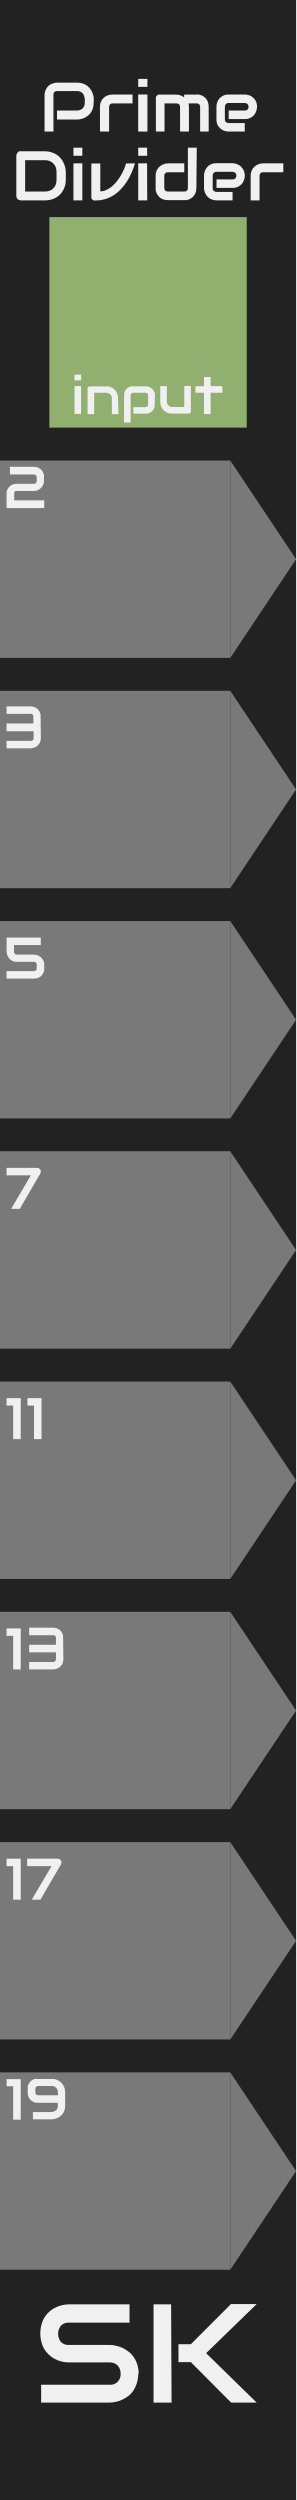
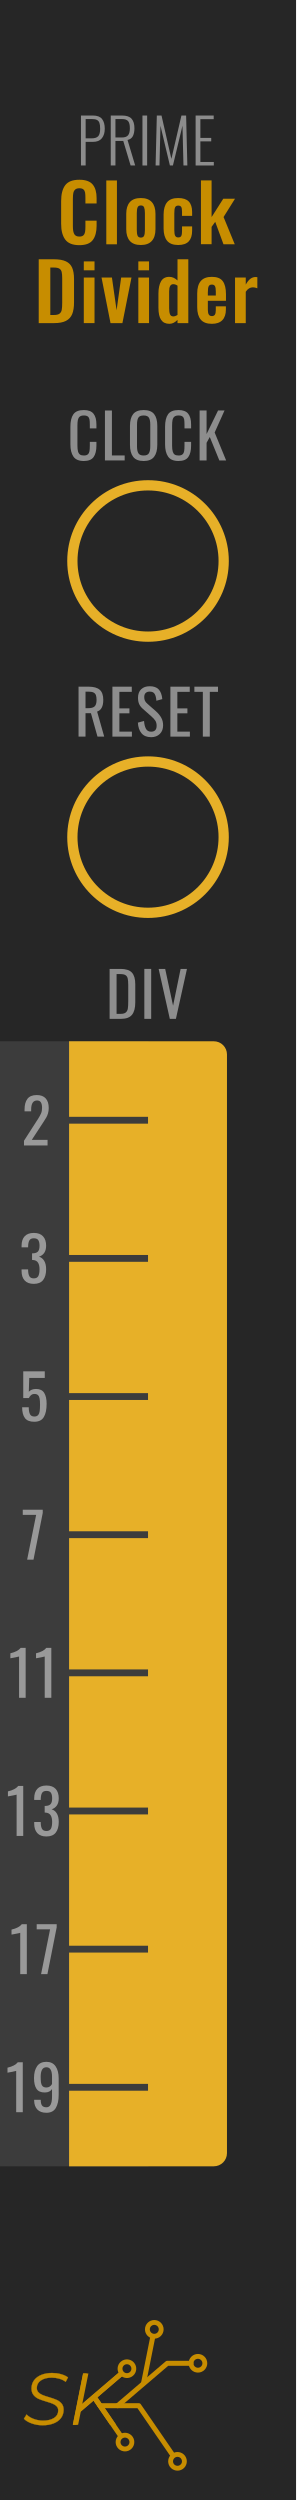
- <svg xmlns="http://www.w3.org/2000/svg" id="SvgjsSvg1006" width="44.99" height="379.88" viewBox="0 0 44.99 379.88">
-   <path id="SvgjsRect1008" d="M0,.07H45V380H0Z" transform="translate(0 -0.07)" style="fill: #222" />
-   <rect id="SvgjsRect1009" x="7.5" y="32.99" width="29.99" height="31.99" style="fill: #91b06f" />
-   <rect id="SvgjsRect1010" y="69.98" width="34.99" height="29.99" style="fill: #797979" />
-   <polygon id="SvgjsPolygon1011" points="34.99 69.98 44.99 84.97 34.99 99.97 34.99 69.98" style="fill: #797979" />
-   <rect id="SvgjsRect1012" y="104.97" width="34.99" height="29.99" style="fill: #797979" />
-   <polygon id="SvgjsPolygon1013" points="34.99 104.97 44.99 119.96 34.99 134.96 34.99 104.97" style="fill: #797979" />
-   <rect id="SvgjsRect1014" y="139.96" width="34.99" height="29.99" style="fill: #797979" />
-   <polygon id="SvgjsPolygon1015" points="34.99 139.96 44.99 154.95 34.99 169.95 34.99 139.96" style="fill: #797979" />
-   <path id="SvgjsRect1016" d="M0,175H35v30H0Z" transform="translate(0 -0.07)" style="fill: #797979" />
-   <polygon id="SvgjsPolygon1017" points="34.99 174.94 44.99 189.94 34.99 204.94 34.99 174.94" style="fill: #797979" />
-   <rect id="SvgjsRect1018" y="209.93" width="34.99" height="29.99" style="fill: #797979" />
-   <polygon id="SvgjsPolygon1019" points="34.99 209.93 44.99 224.93 34.99 239.92 34.99 209.93" style="fill: #797979" />
-   <rect id="SvgjsRect1020" y="244.92" width="34.99" height="29.99" style="fill: #797979" />
-   <polygon id="SvgjsPolygon1021" points="34.99 244.92 44.99 259.92 34.99 274.91 34.99 244.92" style="fill: #797979" />
-   <rect id="SvgjsRect1022" y="279.91" width="34.99" height="29.99" style="fill: #797979" />
-   <polygon id="SvgjsPolygon1023" points="34.99 279.91 44.99 294.91 34.99 309.9 34.99 279.91" style="fill: #797979" />
-   <rect id="SvgjsRect1024" y="314.9" width="34.99" height="29.99" style="fill: #797979" />
-   <polygon id="SvgjsPolygon1025" points="34.99 314.9 44.99 329.9 34.99 344.89 34.99 314.9" style="fill: #797979" />
-   <g id="text4650">
-     <path id="path5271" d="M21,360.75a4.47,4.47,0,0,1-.21,1.45,4.32,4.32,0,0,1-.53,1.13,3.24,3.24,0,0,1-.78.83,4.6,4.6,0,0,1-.93.56,3.77,3.77,0,0,1-1,.32,4.06,4.06,0,0,1-.92.11H6.25v-2.71H16.69a1.53,1.53,0,0,0,1.2-.46,1.63,1.63,0,0,0,.44-1.23,2,2,0,0,0-.11-.68,1.58,1.58,0,0,0-.34-.55,1.17,1.17,0,0,0-.52-.35,1.7,1.7,0,0,0-.67-.13H10.47a4.58,4.58,0,0,1-1.42-.22,4.26,4.26,0,0,1-1.42-.77,4.1,4.1,0,0,1-1.08-1.36,5.13,5.13,0,0,1,0-4.1,4.07,4.07,0,0,1,2.5-2.13,4.86,4.86,0,0,1,1.42-.24h9.21V353H10.47a1.54,1.54,0,0,0-1.21.46,2,2,0,0,0,0,2.48,1.56,1.56,0,0,0,1.21.45h6.24a3.52,3.52,0,0,1,.92.12,4.19,4.19,0,0,1,1,.33,5.23,5.23,0,0,1,.93.59,3.19,3.19,0,0,1,.77.83,4.05,4.05,0,0,1,.54,1.13,4.66,4.66,0,0,1,.2,1.43Z" transform="translate(0 -0.07)" style="fill: #f0f0f0" />
-     <path id="path5273" d="M39,365.15H35.12L29,359H27.12v-2.72H29l6.09-6.1H39l-7.68,7.46Zm-12.93,0H23.33V350.22H26Z" transform="translate(0 -0.07)" style="fill: #f0f0f0" />
+ <svg xmlns="http://www.w3.org/2000/svg" width="45" height="380" viewBox="0 0 45 380" version="1.1" xml:space="preserve" style="fill-rule:evenodd;clip-rule:evenodd;stroke-miterlimit:1.5;">
+   <rect x="0" y="0" width="45" height="380" style="fill:#262626;" />
+   <rect x="0" y="158.274" width="22.572" height="171.004" style="fill:#3c3c3c;" />
+   <path d="M34.5,160.274c0,-0.531 -0.211,-1.039 -0.586,-1.415c-0.375,-0.375 -0.884,-0.585 -1.414,-0.585c-5.764,0 -22,0 -22,0l0,171.004c0,0 16.236,0 22,0c0.53,0 1.039,-0.211 1.414,-0.586c0.375,-0.375 0.586,-0.883 0.586,-1.414c0,-17.823 0,-149.181 0,-167.004Z" style="fill:#e7b028;" />
+   <path d="M22.5,170.276l-22.5,0" style="fill:none;stroke:#3c3c3c;stroke-width:1.04px;" />
+   <path d="M22.5,191.276l-22.5,0" style="fill:none;stroke:#3c3c3c;stroke-width:1.04px;" />
+   <path d="M22.5,212.275l-22.5,0" style="fill:none;stroke:#3c3c3c;stroke-width:1.04px;" />
+   <path d="M22.5,233.274l-22.5,0" style="fill:none;stroke:#3c3c3c;stroke-width:1.04px;" />
+   <path d="M22.5,254.273l-22.5,0" style="fill:none;stroke:#3c3c3c;stroke-width:1.04px;" />
+   <path d="M22.5,275.272l-22.5,0" style="fill:none;stroke:#3c3c3c;stroke-width:1.04px;" />
+   <path d="M22.5,296.271l-22.5,0" style="fill:none;stroke:#3c3c3c;stroke-width:1.04px;" />
+   <path d="M22.5,317.27l-22.5,0" style="fill:none;stroke:#3c3c3c;stroke-width:1.04px;" />
+   <path d="M16.661,147.273l1.65,0c0.819,0 1.398,0.187 1.739,0.562c0.341,0.375 0.511,0.959 0.511,1.753l0,2.794c0,0.837 -0.167,1.461 -0.502,1.87c-0.334,0.41 -0.889,0.614 -1.664,0.614l-1.734,0l0,-7.594Zm1.659,6.835c0.369,0 0.636,-0.072 0.802,-0.216c0.166,-0.144 0.269,-0.339 0.309,-0.586c0.041,-0.247 0.061,-0.62 0.061,-1.12l0,-2.466c0,-0.431 -0.026,-0.761 -0.08,-0.989c-0.053,-0.228 -0.164,-0.397 -0.332,-0.506c-0.169,-0.109 -0.432,-0.164 -0.788,-0.164l-0.572,0l0,6.047l0.6,0Z" style="fill:#8d8d8d;fill-rule:nonzero;" />
+   <rect x="21.939" y="147.273" width="1.041" height="7.594" style="fill:#8d8d8d;fill-rule:nonzero;" />
+   <path d="M24.114,147.273l0.994,0l1.2,5.596l1.144,-5.596l0.965,0l-1.678,7.593l-0.928,0l-1.697,-7.593Z" style="fill:#8d8d8d;fill-rule:nonzero;" />
+   <path d="M3.647,173.394l1.932,-3.01c0.093,-0.15 0.156,-0.244 0.187,-0.281c0.219,-0.35 0.378,-0.641 0.478,-0.872c0.1,-0.231 0.15,-0.509 0.15,-0.834c0,-0.363 -0.059,-0.641 -0.178,-0.835c-0.118,-0.193 -0.312,-0.29 -0.581,-0.29c-0.6,0 -0.9,0.465 -0.9,1.397l0,0.253l-1.003,0l0,-0.263c0,-0.712 0.147,-1.259 0.44,-1.64c0.294,-0.382 0.766,-0.572 1.416,-0.572c0.6,0 1.053,0.17 1.359,0.511c0.307,0.34 0.46,0.823 0.46,1.448c0,0.306 -0.036,0.58 -0.108,0.82c-0.072,0.241 -0.158,0.449 -0.258,0.624c-0.1,0.175 -0.256,0.425 -0.469,0.75l-1.743,2.662l2.4,0l0,0.844l-3.582,0l0,-0.712Z" style="fill:#999;fill-rule:nonzero;" />
+   <path d="M5.136,195.147c-0.606,0 -1.067,-0.17 -1.383,-0.511c-0.316,-0.34 -0.473,-0.82 -0.473,-1.439l0,-0.253l0.993,0l0,0.169c0.013,0.388 0.08,0.684 0.202,0.891c0.122,0.206 0.342,0.309 0.661,0.309c0.337,0 0.567,-0.117 0.689,-0.352c0.122,-0.234 0.183,-0.582 0.183,-1.045c0,-0.425 -0.078,-0.758 -0.235,-0.998c-0.156,-0.241 -0.409,-0.374 -0.759,-0.399c-0.025,-0.006 -0.072,-0.009 -0.141,-0.009l0,-1.003l0.132,0c0.356,-0.013 0.612,-0.106 0.768,-0.281c0.157,-0.175 0.235,-0.466 0.235,-0.872c0,-0.375 -0.063,-0.658 -0.188,-0.849c-0.125,-0.19 -0.35,-0.286 -0.675,-0.286c-0.325,0 -0.548,0.103 -0.67,0.31c-0.122,0.206 -0.189,0.509 -0.202,0.909l0,0.159l-0.993,0l0,-0.253c0,-0.618 0.157,-1.097 0.473,-1.434c0.316,-0.338 0.78,-0.506 1.392,-0.506c0.613,0 1.077,0.17 1.392,0.511c0.316,0.34 0.474,0.82 0.474,1.439c0,0.443 -0.097,0.806 -0.291,1.087c-0.194,0.281 -0.459,0.472 -0.797,0.572c0.344,0.106 0.611,0.322 0.802,0.647c0.19,0.325 0.286,0.744 0.286,1.256c0,0.706 -0.152,1.255 -0.455,1.645c-0.303,0.391 -0.776,0.586 -1.42,0.586Z" style="fill:#999;fill-rule:nonzero;" />
+   <path d="M5.203,216.109c-0.656,0 -1.127,-0.186 -1.411,-0.558c-0.284,-0.372 -0.427,-0.92 -0.427,-1.645l1.004,0c0,0.425 0.057,0.766 0.173,1.022c0.116,0.256 0.342,0.384 0.68,0.384c0.256,0 0.447,-0.075 0.572,-0.225c0.125,-0.15 0.204,-0.348 0.239,-0.595c0.034,-0.247 0.051,-0.577 0.051,-0.989c0,-0.381 -0.02,-0.686 -0.061,-0.914c-0.04,-0.228 -0.122,-0.403 -0.243,-0.525c-0.122,-0.122 -0.305,-0.183 -0.549,-0.183c-0.194,0 -0.364,0.059 -0.511,0.178c-0.147,0.119 -0.258,0.269 -0.333,0.45l-0.853,0l0,-4.069l3.272,0l0,1.003l-2.362,0l-0.066,2.1c0.269,-0.281 0.634,-0.421 1.097,-0.421c0.581,0 0.995,0.198 1.242,0.595c0.247,0.397 0.37,0.948 0.37,1.655c0,0.862 -0.14,1.534 -0.422,2.015c-0.281,0.481 -0.768,0.722 -1.462,0.722Z" style="fill:#999;fill-rule:nonzero;" />
+   <path d="M5.494,230.264l-2.035,0l0,-0.787l3.038,0l0,0.487l-1.407,7.107l-0.965,0l1.369,-6.807Z" style="fill:#999;fill-rule:nonzero;" />
+   <path d="M2.898,251.789c-0.012,0.018 -0.201,0.062 -0.567,0.131c-0.366,0.069 -0.617,0.115 -0.755,0.14l0,-0.759c0.763,-0.181 1.285,-0.456 1.566,-0.825l0.759,0l0,7.594l-1.003,0l0,-6.281Z" style="fill:#999;fill-rule:nonzero;" />
+   <path d="M6.798,251.789c-0.012,0.018 -0.201,0.062 -0.567,0.131c-0.366,0.069 -0.617,0.115 -0.755,0.14l0,-0.759c0.763,-0.181 1.285,-0.456 1.566,-0.825l0.759,0l0,7.594l-1.003,0l0,-6.281Z" style="fill:#999;fill-rule:nonzero;" />
+   <path d="M2.526,272.778c-0.012,0.019 -0.201,0.063 -0.567,0.132c-0.365,0.068 -0.617,0.115 -0.754,0.14l0,-0.759c0.762,-0.181 1.284,-0.456 1.565,-0.825l0.76,0l0,7.594l-1.004,0l0,-6.282Z" style="fill:#999;fill-rule:nonzero;" />
+   <path d="M7.055,279.144c-0.607,0 -1.068,-0.17 -1.383,-0.511c-0.316,-0.341 -0.474,-0.82 -0.474,-1.439l0,-0.253l0.994,0l0,0.169c0.013,0.387 0.08,0.684 0.202,0.89c0.121,0.206 0.342,0.31 0.661,0.31c0.337,0 0.567,-0.118 0.689,-0.352c0.121,-0.234 0.182,-0.583 0.182,-1.045c0,-0.425 -0.078,-0.758 -0.234,-0.999c-0.156,-0.24 -0.409,-0.373 -0.759,-0.398c-0.025,-0.006 -0.072,-0.01 -0.141,-0.01l0,-1.003l0.131,0c0.357,-0.012 0.613,-0.106 0.769,-0.281c0.156,-0.175 0.234,-0.466 0.234,-0.872c0,-0.375 -0.062,-0.658 -0.187,-0.848c-0.125,-0.191 -0.35,-0.286 -0.675,-0.286c-0.325,0 -0.549,0.103 -0.67,0.309c-0.122,0.206 -0.189,0.51 -0.202,0.91l0,0.159l-0.994,0l0,-0.253c0,-0.619 0.158,-1.097 0.474,-1.435c0.315,-0.337 0.779,-0.506 1.392,-0.506c0.612,0 1.076,0.17 1.392,0.511c0.316,0.341 0.474,0.82 0.474,1.439c0,0.444 -0.097,0.806 -0.291,1.088c-0.194,0.281 -0.459,0.472 -0.797,0.572c0.344,0.106 0.611,0.321 0.802,0.646c0.19,0.325 0.286,0.744 0.286,1.257c0,0.706 -0.152,1.254 -0.455,1.645c-0.303,0.391 -0.777,0.586 -1.42,0.586Z" style="fill:#999;fill-rule:nonzero;" />
+   <path d="M3.074,293.787c-0.012,0.019 -0.201,0.062 -0.567,0.131c-0.366,0.069 -0.617,0.116 -0.755,0.141l0,-0.76c0.763,-0.181 1.285,-0.456 1.566,-0.825l0.759,0l0,7.594l-1.003,0l0,-6.281Z" style="fill:#999;fill-rule:nonzero;" />
+   <path d="M7.612,293.262l-2.035,0l0,-0.788l3.038,0l0,0.488l-1.407,7.106l-0.965,0l1.369,-6.806Z" style="fill:#999;fill-rule:nonzero;" />
+   <path d="M2.46,314.777c-0.012,0.018 -0.202,0.062 -0.567,0.131c-0.366,0.069 -0.617,0.115 -0.755,0.14l0,-0.759c0.763,-0.181 1.284,-0.456 1.566,-0.825l0.759,0l0,7.594l-1.003,0l0,-6.281Z" style="fill:#999;fill-rule:nonzero;" />
+   <path d="M7.054,321.142c-0.594,0 -1.05,-0.162 -1.369,-0.487c-0.319,-0.325 -0.484,-0.791 -0.497,-1.397l0,-0.085l1.003,0c0,0.388 0.064,0.674 0.192,0.858c0.129,0.185 0.355,0.277 0.68,0.277c0.563,0 0.844,-0.541 0.844,-1.622l0,-1.153c-0.1,0.162 -0.242,0.29 -0.427,0.384c-0.184,0.094 -0.411,0.141 -0.679,0.141c-0.594,0 -1.014,-0.189 -1.261,-0.567c-0.247,-0.379 -0.371,-0.921 -0.371,-1.627c0,-0.744 0.154,-1.341 0.46,-1.791c0.306,-0.45 0.781,-0.675 1.425,-0.675c0.625,0 1.092,0.23 1.401,0.689c0.31,0.46 0.464,1.058 0.464,1.796l0,2.55c0,0.819 -0.143,1.475 -0.431,1.969c-0.287,0.493 -0.765,0.74 -1.434,0.74Zm0,-3.844c0.369,0 0.653,-0.175 0.853,-0.525l0,-1.125c0,-0.95 -0.284,-1.425 -0.853,-1.425c-0.313,0 -0.536,0.13 -0.671,0.389c-0.134,0.26 -0.201,0.596 -0.201,1.008c0,0.382 0.016,0.685 0.047,0.91c0.031,0.225 0.109,0.409 0.234,0.553c0.125,0.144 0.322,0.215 0.591,0.215Z" style="fill:#999;fill-rule:nonzero;" />
+   <g transform="matrix(1,0,0,1,-375.309,-292.896)">
+     <path d="M387.615,310.456l1.819,0c0.644,0 1.105,0.175 1.383,0.525c0.278,0.35 0.417,0.847 0.417,1.491c0,0.587 -0.145,1.066 -0.436,1.434c-0.291,0.369 -0.742,0.553 -1.355,0.553l-1.115,0l0,3.591l-0.713,0l0,-7.594Zm1.622,3.469c0.469,0 0.802,-0.108 0.998,-0.323c0.197,-0.216 0.296,-0.593 0.296,-1.13c0,-0.394 -0.038,-0.695 -0.113,-0.905c-0.075,-0.209 -0.203,-0.358 -0.384,-0.445c-0.181,-0.088 -0.444,-0.131 -0.788,-0.131l-0.918,0l0,2.934l0.909,0Z" style="fill:#8c8c8c;fill-rule:nonzero;" />
+     <path d="M392.143,310.456l1.716,0c0.681,0 1.165,0.164 1.453,0.493c0.287,0.328 0.431,0.807 0.431,1.439c0,0.481 -0.078,0.878 -0.234,1.19c-0.156,0.313 -0.428,0.51 -0.816,0.591l1.163,3.881l-0.694,0l-1.116,-3.731l-1.19,0l0,3.731l-0.713,0l0,-7.594Zm1.678,3.338c0.457,0 0.775,-0.113 0.957,-0.338c0.181,-0.225 0.271,-0.581 0.271,-1.068c0,-0.494 -0.085,-0.85 -0.257,-1.069c-0.172,-0.219 -0.489,-0.328 -0.952,-0.328l-0.984,0l0,2.803l0.965,0Z" style="fill:#8c8c8c;fill-rule:nonzero;" />
+     <rect x="396.962" y="310.456" width="0.713" height="7.594" style="fill:#8c8c8c;fill-rule:nonzero;" />
+     <path d="M399.146,310.456l0.713,0l1.5,6.591l1.528,-6.591l0.712,0l0.188,7.594l-0.591,0l-0.15,-6.047l-1.453,6.047l-0.459,0l-1.435,-6.037l-0.15,6.037l-0.59,0l0.187,-7.594Z" style="fill:#8c8c8c;fill-rule:nonzero;" />
+     <path d="M405.043,310.456l2.747,0l0,0.553l-2.025,0l0,2.85l1.65,0l0,0.525l-1.65,0l0,3.132l2.044,0l0,0.534l-2.766,0l0,-7.594Z" style="fill:#8c8c8c;fill-rule:nonzero;" />
+     <path d="M387.37,330.161c-1.007,0 -1.719,-0.281 -2.139,-0.844c-0.419,-0.564 -0.629,-1.36 -0.629,-2.39l0,-3.462c0,-1.062 0.208,-1.869 0.623,-2.42c0.416,-0.551 1.13,-0.827 2.145,-0.827c0.95,0 1.625,0.24 2.024,0.719c0.399,0.479 0.599,1.17 0.599,2.072l0,0.815l-1.701,0l0,-0.838c0,-0.344 -0.016,-0.613 -0.048,-0.809c-0.032,-0.196 -0.114,-0.355 -0.246,-0.479c-0.131,-0.124 -0.337,-0.186 -0.617,-0.186c-0.287,0 -0.503,0.066 -0.646,0.198c-0.144,0.132 -0.238,0.307 -0.282,0.527c-0.044,0.219 -0.066,0.505 -0.066,0.856l0,4.205c0,0.551 0.072,0.948 0.216,1.192c0.144,0.244 0.403,0.365 0.778,0.365c0.272,0 0.474,-0.064 0.605,-0.191c0.132,-0.128 0.216,-0.298 0.252,-0.509c0.036,-0.212 0.054,-0.494 0.054,-0.845l0,-0.874l1.701,0l0,0.778c0,0.935 -0.196,1.659 -0.587,2.174c-0.391,0.515 -1.07,0.773 -2.036,0.773Z" style="fill:#c78d00;fill-rule:nonzero;" />
+     <rect x="391.466" y="320.326" width="1.617" height="9.703" style="fill:#c78d00;fill-rule:nonzero;" />
+     <path d="M396.713,330.137c-0.742,0 -1.297,-0.206 -1.665,-0.617c-0.367,-0.411 -0.551,-1.008 -0.551,-1.791l0,-2.324c0,-0.782 0.184,-1.379 0.551,-1.791c0.368,-0.411 0.923,-0.617 1.665,-0.617c0.743,0 1.3,0.206 1.671,0.617c0.372,0.412 0.557,1.009 0.557,1.791l0,2.324c0,0.783 -0.185,1.38 -0.557,1.791c-0.371,0.411 -0.928,0.617 -1.671,0.617Zm0.012,-1.126c0.248,0 0.412,-0.098 0.491,-0.293c0.08,-0.196 0.12,-0.486 0.12,-0.869l0,-2.552c0,-0.383 -0.04,-0.674 -0.12,-0.874c-0.079,-0.2 -0.243,-0.299 -0.491,-0.299c-0.255,0 -0.423,0.099 -0.503,0.299c-0.08,0.2 -0.12,0.491 -0.12,0.874l0,2.552c0,0.383 0.04,0.673 0.12,0.869c0.08,0.195 0.248,0.293 0.503,0.293Z" style="fill:#c78d00;fill-rule:nonzero;" />
+     <path d="M402.391,330.137c-0.774,0 -1.337,-0.218 -1.689,-0.653c-0.351,-0.435 -0.527,-1.06 -0.527,-1.875l0,-2.084c0,-0.822 0.176,-1.449 0.527,-1.881c0.352,-0.431 0.915,-0.647 1.689,-0.647c0.735,0 1.272,0.176 1.612,0.528c0.339,0.351 0.509,0.886 0.509,1.605l0,0.575l-1.534,0l0,-0.611c0,-0.36 -0.042,-0.607 -0.125,-0.743c-0.084,-0.136 -0.234,-0.204 -0.45,-0.204c-0.231,0 -0.389,0.084 -0.473,0.252c-0.084,0.168 -0.126,0.475 -0.126,0.922l0,2.54c0,0.431 0.046,0.727 0.138,0.886c0.092,0.16 0.246,0.24 0.461,0.24c0.224,0 0.376,-0.074 0.456,-0.222c0.079,-0.147 0.119,-0.385 0.119,-0.712l0,-0.743l1.534,0l0,0.659c0,0.711 -0.172,1.25 -0.515,1.617c-0.344,0.367 -0.879,0.551 -1.606,0.551Z" style="fill:#c78d00;fill-rule:nonzero;" />
+     <path d="M405.853,320.314l1.618,0l0,5.582l1.772,-2.791l1.785,0l-1.737,2.779l1.701,4.145l-1.713,0l-1.257,-3.414l-0.551,0.767l0,2.635l-1.618,0l0,-9.703Z" style="fill:#c78d00;fill-rule:nonzero;" />
+     <path d="M381.194,332.305l2.288,0c0.783,0 1.398,0.106 1.845,0.318c0.447,0.211 0.765,0.535 0.952,0.97c0.188,0.435 0.282,1.012 0.282,1.731l0,3.534c0,0.735 -0.094,1.33 -0.282,1.785c-0.187,0.455 -0.501,0.796 -0.94,1.024c-0.439,0.228 -1.034,0.341 -1.785,0.341l-2.36,0l0,-9.703Zm2.312,8.47c0.392,0 0.675,-0.068 0.851,-0.204c0.175,-0.136 0.287,-0.326 0.335,-0.569c0.048,-0.244 0.072,-0.605 0.072,-1.084l0,-3.714c0,-0.431 -0.028,-0.758 -0.084,-0.982c-0.056,-0.224 -0.174,-0.389 -0.353,-0.497c-0.18,-0.108 -0.461,-0.162 -0.845,-0.162l-0.527,0l0,7.212l0.551,0Z" style="fill:#c78d00;fill-rule:nonzero;" />
+     <path d="M388.046,332.629l1.63,0l0,1.353l-1.63,0l0,-1.353Zm0,2.455l1.63,0l0,6.924l-1.63,0l0,-6.924Z" style="fill:#c78d00;fill-rule:nonzero;" />
+     <path d="M390.742,335.084l1.581,0l0.707,4.972l0.694,-4.972l1.57,0l-1.378,6.924l-1.809,0l-1.365,-6.924Z" style="fill:#c78d00;fill-rule:nonzero;" />
+     <path d="M396.336,332.629l1.629,0l0,1.353l-1.629,0l0,-1.353Zm0,2.455l1.629,0l0,6.924l-1.629,0l0,-6.924Z" style="fill:#c78d00;fill-rule:nonzero;" />
+     <path d="M401.056,342.116c-0.559,0 -0.977,-0.197 -1.252,-0.593c-0.276,-0.395 -0.413,-1.02 -0.413,-1.874l0,-2.121c0,-0.782 0.129,-1.403 0.389,-1.863c0.259,-0.459 0.681,-0.688 1.264,-0.688c0.447,0 0.862,0.183 1.246,0.551l0,-3.223l1.641,0l0,9.703l-1.641,0l0,-0.491c-0.384,0.4 -0.795,0.599 -1.234,0.599Zm0.587,-1.126c0.207,0 0.423,-0.076 0.647,-0.227l0,-4.445c-0.208,-0.151 -0.424,-0.227 -0.647,-0.227c-0.416,0 -0.623,0.363 -0.623,1.09l0,2.587c0,0.392 0.044,0.693 0.132,0.905c0.087,0.211 0.251,0.317 0.491,0.317Z" style="fill:#c78d00;fill-rule:nonzero;" />
+     <path d="M407.512,342.116c-0.766,0 -1.329,-0.213 -1.689,-0.641c-0.359,-0.427 -0.539,-1.06 -0.539,-1.898l0,-2.061c0,-0.846 0.182,-1.481 0.545,-1.904c0.364,-0.424 0.925,-0.635 1.683,-0.635c0.783,0 1.336,0.219 1.66,0.659c0.323,0.439 0.485,1.102 0.485,1.988l0,0.994l-2.755,0l0,1.366c0,0.335 0.049,0.579 0.149,0.731c0.1,0.151 0.258,0.227 0.473,0.227c0.208,0 0.358,-0.074 0.45,-0.221c0.092,-0.148 0.137,-0.374 0.137,-0.677l0,-0.587l1.534,0l0,0.479c0,0.711 -0.18,1.252 -0.539,1.623c-0.36,0.372 -0.891,0.557 -1.594,0.557Zm0.599,-4.3l0,-0.659c0,-0.36 -0.043,-0.617 -0.131,-0.773c-0.088,-0.156 -0.244,-0.233 -0.468,-0.233c-0.231,0 -0.391,0.083 -0.479,0.251c-0.088,0.168 -0.131,0.479 -0.131,0.935l0,0.479l1.209,0Z" style="fill:#c78d00;fill-rule:nonzero;" />
+     <path d="M411.034,335.084l1.63,0l0,1.067c0.231,-0.408 0.467,-0.701 0.706,-0.881c0.24,-0.18 0.507,-0.269 0.803,-0.269c0.104,0 0.188,0.008 0.251,0.024l0,1.689c-0.255,-0.096 -0.479,-0.144 -0.67,-0.144c-0.432,0 -0.795,0.224 -1.09,0.671l0,4.767l-1.63,0l0,-6.924Z" style="fill:#c78d00;fill-rule:nonzero;" />
  </g>
-   <g id="text5205">
-     <path id="path5340" d="M10,27.4a3.18,3.18,0,0,1-.89,2.24,3.14,3.14,0,0,1-1,.65,3.59,3.59,0,0,1-1.25.23H3.17a1.28,1.28,0,0,1-.27-.05.61.61,0,0,1-.36-.36.66.66,0,0,1-.06-.27v-6.1a.63.63,0,0,1,.06-.27.64.64,0,0,1,.14-.22.67.67,0,0,1,.22-.19.62.62,0,0,1,.27,0H6.82a3.35,3.35,0,0,1,1.25.24,2.83,2.83,0,0,1,1,.65,3.14,3.14,0,0,1,.65,1A3.45,3.45,0,0,1,10,26.18ZM8.59,26.18a2,2,0,0,0-.13-.73,1.62,1.62,0,0,0-.92-.91,1.8,1.8,0,0,0-.72-.13h-3v4.76h3a2,2,0,0,0,.72-.11,1.62,1.62,0,0,0,.92-.91,2,2,0,0,0,.13-.73Z" transform="translate(0 -0.07)" style="fill: #f0f0f0" />
-     <path id="path5342" d="M12.51,23.74H11.16V22.51h1.35Zm0,6.78H11.16V24.89h1.35Z" transform="translate(0 -0.07)" style="fill: #f0f0f0" />
-     <path id="path5344" d="M20.51,24.89A10.38,10.38,0,0,1,20,26.3a9.82,9.82,0,0,1-.7,1.32,8.38,8.38,0,0,1-.9,1.16,5.6,5.6,0,0,1-1.08.92,5.05,5.05,0,0,1-2.81.83.57.57,0,0,1-.26,0,.55.55,0,0,1-.22-.14.58.58,0,0,1-.15-.21,1.22,1.22,0,0,1,0-.27v-5h1.36v4.24a2.15,2.15,0,0,0,.93-.22,3.6,3.6,0,0,0,.87-.56,5.16,5.16,0,0,0,.75-.8,7.06,7.06,0,0,0,.62-.92,8,8,0,0,0,.46-.93,6.48,6.48,0,0,0,.28-.81Z" transform="translate(0 -0.07)" style="fill: #f0f0f0" />
-     <path id="path5346" d="M22.37,23.74H21V22.51h1.35Zm0,6.78H21V24.89h1.35Z" transform="translate(0 -0.07)" style="fill: #f0f0f0" />
-     <path id="path5348" d="M29.84,28.62a2.72,2.72,0,0,1-.08.63,2.47,2.47,0,0,1-.24.49,1.76,1.76,0,0,1-.74.6,2.16,2.16,0,0,1-.43.14H25.5a2.28,2.28,0,0,1-.63-.09,2.12,2.12,0,0,1-.48-.23,2,2,0,0,1-.36-.35,1.63,1.63,0,0,1-.24-.4,2.3,2.3,0,0,1-.14-.42,1.92,1.92,0,0,1,0-.41V26.79a1.89,1.89,0,0,1,.19-.88,1.84,1.84,0,0,1,.48-.59,1.86,1.86,0,0,1,.62-.33,2.11,2.11,0,0,1,.61-.1H28v1.36H25.51a.56.56,0,0,0-.41.14.53.53,0,0,0-.14.4v1.82a.64.64,0,0,0,.13.42.56.56,0,0,0,.41.14H28a.49.49,0,0,0,.55-.42.28.28,0,0,0,0-.13V22.51h1.35Z" transform="translate(0 -0.07)" style="fill: #f0f0f0" />
-     <path id="path5350" d="M37.2,26.76a2.16,2.16,0,0,1-.1.61,2,2,0,0,1-.32.6,2,2,0,0,1-.58.46,1.83,1.83,0,0,1-.86.19H32.9V27.33h2.44a.58.58,0,0,0,.43-.16.66.66,0,0,0,.15-.42.51.51,0,0,0-.18-.42.59.59,0,0,0-.4-.15H32.9a.54.54,0,0,0-.43.17.57.57,0,0,0-.15.42v1.89a.56.56,0,0,0,.16.42.66.66,0,0,0,.43.15h2.43v1.29H32.9a2.51,2.51,0,0,1-.61-.1,1.79,1.79,0,0,1-.61-.32A2,2,0,0,1,31,28.66v-1.9a2.11,2.11,0,0,1,.1-.61,1.93,1.93,0,0,1,.32-.6,1.53,1.53,0,0,1,.58-.49,1.76,1.76,0,0,1,.87-.19H35.3a2,2,0,0,1,1.21.42,2,2,0,0,1,.47.58A2.09,2.09,0,0,1,37.2,26.76Z" transform="translate(0 -0.07)" style="fill: #f0f0f0" />
-     <path id="path5352" d="M43.05,26.25H40a.5.5,0,0,0-.42.14.53.53,0,0,0-.14.4v3.73H38.09V26.79a2.18,2.18,0,0,1,.09-.63,2.16,2.16,0,0,1,.24-.48,1.29,1.29,0,0,1,.34-.36,2.06,2.06,0,0,1,.4-.25,2.13,2.13,0,0,1,.43-.13,1.75,1.75,0,0,1,.4-.05h3.06Z" transform="translate(0 -0.07)" style="fill: #f0f0f0" />
-   </g>
-   <g id="text5209">
-     <path id="path5317" d="M12.32,57.87h-1V57h1Zm0,5.09h-1V58.74h1Z" transform="translate(0 -0.07)" style="fill: #f0f0f0" />
-     <path id="path5319" d="M18,63H17V60.62a.73.73,0,0,0-.07-.36.8.8,0,0,0-.46-.44.77.77,0,0,0-.34-.07H14.31V63h-1V59.24a.6.6,0,0,1,0-.19.36.36,0,0,1,.11-.16.34.34,0,0,1,.17-.11h2.88a1.88,1.88,0,0,1,.42.14,1.47,1.47,0,0,1,.4.24,1.26,1.26,0,0,1,.33.36,1.74,1.74,0,0,1,.32,1.1Z" transform="translate(0 -0.07)" style="fill: #f0f0f0" />
-     <path id="path5321" d="M23.52,61.53a1.59,1.59,0,0,1-.07.48,1,1,0,0,1-.17.36,1.33,1.33,0,0,1-.26.27,1.49,1.49,0,0,1-.3.18,1.73,1.73,0,0,1-.32.11H20.26v-1H22.1a.45.45,0,0,0,.3-.1.45.45,0,0,0,.1-.31V60.17a.35.35,0,0,0-.1-.31.38.38,0,0,0-.3-.11H20.27a.41.41,0,0,0-.31.11.38.38,0,0,0-.11.3v4.12h-1V60.16a1.84,1.84,0,0,1,.06-.47,1.22,1.22,0,0,1,.18-.36,1,1,0,0,1,.26-.27,1.17,1.17,0,0,1,.3-.19,1.31,1.31,0,0,1,.32-.1h2.14a1.76,1.76,0,0,1,.46.06,2.1,2.1,0,0,1,.42.22,1.27,1.27,0,0,1,.27.25,1.57,1.57,0,0,1,.18.31,1.19,1.19,0,0,1,.1.32.76.76,0,0,1,0,.3Z" transform="translate(0 -0.07)" style="fill: #f0f0f0" />
-     <path id="path5323" d="M29,62.45a.34.34,0,0,1,0,.2.62.62,0,0,1-.11.17l-.16.1H25.83a3.45,3.45,0,0,1-.42-.14,1.63,1.63,0,0,1-.4-.24,1.46,1.46,0,0,1-.34-.36,1.77,1.77,0,0,1-.23-.48,2.16,2.16,0,0,1-.09-.62V58.74h1v2.31a1.13,1.13,0,0,0,.06.36,1,1,0,0,0,.19.27.79.79,0,0,0,.62.23H28v-3.2h1Z" transform="translate(0 -0.07)" style="fill: #f0f0f0" />
-     <path id="path5325" d="M33.81,59.75H32V63H31V59.75h-1.3v-1H31V57.36h1v1.38h1.77Z" transform="translate(0 -0.07)" style="fill: #f0f0f0" />
-   </g>
-   <g id="text1405">
-     <path id="path1950" d="M14.23,15.72a2.81,2.81,0,0,1-.12.82,2.59,2.59,0,0,1-.31.65,2.24,2.24,0,0,1-.45.47,2.93,2.93,0,0,1-.53.33,2.81,2.81,0,0,1-.56.18,2.48,2.48,0,0,1-.54.06H8.66V16.87h3.06a1.52,1.52,0,0,0,.47-.1,1.24,1.24,0,0,0,.37-.24.89.89,0,0,0,.23-.34,1.27,1.27,0,0,0,.09-.47v-.66a3.57,3.57,0,0,0-.11-.47,1.69,1.69,0,0,0-.23-.36,1.36,1.36,0,0,0-.35-.24,1.09,1.09,0,0,0-.47-.08H8.67a.56.56,0,0,0-.41.14.53.53,0,0,0-.14.4v5.61H6.77V14.49A2.05,2.05,0,0,1,7,13.61a1.75,1.75,0,0,1,.43-.55,1.6,1.6,0,0,1,.62-.32,1.78,1.78,0,0,1,.61-.11h3.06a2.92,2.92,0,0,1,.83.12,2.7,2.7,0,0,1,.64.31,2.51,2.51,0,0,1,.47.45,2.81,2.81,0,0,1,.34.55,2.72,2.72,0,0,1,.25,1.09Z" transform="translate(0 -0.07)" style="fill: #f0f0f0" />
-     <path id="path1952" d="M20.14,15.78h-3a.6.6,0,0,0-.42.14.56.56,0,0,0-.14.41v3.73H15.19V16.33a2,2,0,0,1,.09-.63,1.52,1.52,0,0,1,.23-.48,1.29,1.29,0,0,1,.34-.36,2.06,2.06,0,0,1,.4-.25,1.69,1.69,0,0,1,.42-.13,2,2,0,0,1,.41-.05h3.06Z" transform="translate(0 -0.07)" style="fill: #f0f0f0" />
-     <path id="path1954" d="M22.4,13.27H21V12.06H22.4Zm0,6.79H21V14.43H22.4Z" transform="translate(0 -0.07)" style="fill: #f0f0f0" />
-     <path id="path1956" d="M28.71,20.06H27.36V16.33a.56.56,0,0,0-.14-.41.6.6,0,0,0-.42-.14H25v4.28H23.69v-5a.75.75,0,0,1,0-.26.62.62,0,0,1,.15-.21.8.8,0,0,1,.21-.15.86.86,0,0,1,.27,0h2.44a2.11,2.11,0,0,1,.61.1,2,2,0,0,1,.61.32v-.42h1.84a1.75,1.75,0,0,1,.4,0,1.47,1.47,0,0,1,.42.13,1.55,1.55,0,0,1,.41.25,1.29,1.29,0,0,1,.34.36,1.77,1.77,0,0,1,.23.48,2.28,2.28,0,0,1,.09.63v3.77H30.41V16.33a.56.56,0,0,0-.14-.41.53.53,0,0,0-.4-.14H28.65a2.57,2.57,0,0,1,.06.55Z" transform="translate(0 -0.07)" style="fill: #f0f0f0" />
-     <path id="path1958" d="M39.06,16.29a2.51,2.51,0,0,1-.1.61,2,2,0,0,1-.32.61,1.8,1.8,0,0,1-1.45.65H34.75V16.87h2.44a.58.58,0,0,0,.43-.16.66.66,0,0,0,.15-.43.58.58,0,0,0-.17-.41.63.63,0,0,0-.41-.15H34.75a.54.54,0,0,0-.43.17.61.61,0,0,0-.15.41v1.9a.52.52,0,0,0,.17.42.59.59,0,0,0,.42.15h2.43v1.29H34.75a2.11,2.11,0,0,1-.61-.1,1.52,1.52,0,0,1-.6-.32,2,2,0,0,1-.47-.57,1.86,1.86,0,0,1-.18-.87V16.29a2.08,2.08,0,0,1,.09-.6,1.93,1.93,0,0,1,.32-.6,1.57,1.57,0,0,1,.58-.47,1.76,1.76,0,0,1,.87-.19h2.44a2.11,2.11,0,0,1,.61.1,1.59,1.59,0,0,1,.6.32,1.65,1.65,0,0,1,.47.58A1.83,1.83,0,0,1,39.06,16.29Z" transform="translate(0 -0.07)" style="fill: #f0f0f0" />
-   </g>
-   <g id="_2" data-name=" 2">
-     <path d="M6.72,77.27H1V75.18a1.93,1.93,0,0,1,0-.34,1.65,1.65,0,0,1,.11-.36,1.68,1.68,0,0,1,.2-.34,2,2,0,0,1,.3-.28,1.2,1.2,0,0,1,.41-.2,1.82,1.82,0,0,1,.52-.08H5.12a.51.51,0,0,0,.35-.11.45.45,0,0,0,.11-.34v-.5a.44.44,0,0,0-.12-.34.45.45,0,0,0-.33-.12H1.51V71H5.13a2.32,2.32,0,0,1,.52.07,3.11,3.11,0,0,1,.41.2,2.06,2.06,0,0,1,.3.29,1.38,1.38,0,0,1,.2.33,1.27,1.27,0,0,1,.12.36,1.82,1.82,0,0,1,0,.33v.51a1.55,1.55,0,0,1-1.07,1.51,1.88,1.88,0,0,1-.52.08H2.58a.41.41,0,0,0-.22,0,.28.28,0,0,0-.13.11.91.91,0,0,0-.07.14v1.17H6.72Z" transform="translate(0 -0.07)" style="fill: #f0f0f0" />
-   </g>
-   <g id="_3" data-name=" 3">
-     <path d="M6.21,112.19a1.7,1.7,0,0,1-.16.74,1.46,1.46,0,0,1-.4.49,1.26,1.26,0,0,1-.51.27,1.54,1.54,0,0,1-.52.09H1v-1.13H4.62a.44.44,0,0,0,.38-.12.47.47,0,0,0,.11-.34v-1H1V110H5.07v-1a.4.4,0,0,0-.33-.46H1v-1.13H4.62a1.86,1.86,0,0,1,.52.07,2.22,2.22,0,0,1,.41.2,1.51,1.51,0,0,1,.5.62,2.53,2.53,0,0,1,.12.36,1.82,1.82,0,0,1,0,.33Z" transform="translate(0 -0.07)" style="fill: #f0f0f0" />
-   </g>
-   <g id="_5" data-name=" 5">
-     <path d="M6.72,147.18a1.93,1.93,0,0,1,0,.34,1.12,1.12,0,0,1-.12.35,2.33,2.33,0,0,1-.2.34,1,1,0,0,1-.3.28,1.2,1.2,0,0,1-.41.2,1.81,1.81,0,0,1-.51.08H1v-1.13H5.14a.46.46,0,0,0,.33-.13.57.57,0,0,0,.11-.33v-.5a.48.48,0,0,0-.11-.34.44.44,0,0,0-.34-.12H2.58a1.57,1.57,0,0,1-.74-.16,1.48,1.48,0,0,1-.75-.91,1.54,1.54,0,0,1-.09-.52v-2.09H6.2v1.13H2.13v1a.42.42,0,0,0,.12.34.44.44,0,0,0,.33.11H5.14a1.52,1.52,0,0,1,.51.09,1.67,1.67,0,0,1,.51.27,1.72,1.72,0,0,1,.4.49,1.61,1.61,0,0,1,.16.75Z" transform="translate(0 -0.07)" style="fill: #f0f0f0" />
-   </g>
-   <g id="_7" data-name=" 7">
-     <path d="M6.13,177.82a.56.56,0,0,1,0,.56L3,183.76H1.69l3-5.1H1v-1.13H5.64a.6.6,0,0,1,.29.08A.58.58,0,0,1,6.13,177.82Z" transform="translate(0 -0.07)" style="fill: #f0f0f0" />
-   </g>
-   <g id="_11" data-name=" 11">
-     <path d="M3.15,218.75H2v-5.1H1v-1.13H3.15Z" transform="translate(0 -0.07)" style="fill: #f0f0f0" />
-     <path d="M6.31,218.75H5.17v-5.1h-1v-1.13H6.31Z" transform="translate(0 -0.07)" style="fill: #f0f0f0" />
-   </g>
-   <g id="_13" data-name=" 13">
-     <path d="M3.15,253.74H2v-5.1H1v-1.13H3.15Z" transform="translate(0 -0.07)" style="fill: #f0f0f0" />
-     <path d="M9.63,252.15a1.73,1.73,0,0,1-.16.74,1.44,1.44,0,0,1-.91.76,1.52,1.52,0,0,1-.51.09H4.43v-1.13H8.05a.44.44,0,0,0,.34-.12.48.48,0,0,0,.11-.34v-1H4.43V250H8.5v-1a.4.4,0,0,0-.33-.46H4.43V247.4H8.05a1.86,1.86,0,0,1,.52.07,1.36,1.36,0,0,1,.4.2,1.7,1.7,0,0,1,.31.29,1.38,1.38,0,0,1,.2.33,1.89,1.89,0,0,1,.11.36,1.82,1.82,0,0,1,0,.33Z" transform="translate(0 -0.07)" style="fill: #f0f0f0" />
-   </g>
-   <g id="_17" data-name=" 17">
-     <path d="M3.15,288.73H2v-5.1H1V282.5H3.15Z" transform="translate(0 -0.07)" style="fill: #f0f0f0" />
-     <path d="M9.27,282.79a.64.64,0,0,1,.07.28.73.73,0,0,1-.07.29l-3.13,5.37H4.83l3-5.1H4.13V282.5H8.78a.57.57,0,0,1,.28.08A.53.53,0,0,1,9.27,282.79Z" transform="translate(0 -0.07)" style="fill: #f0f0f0" />
-   </g>
-   <g id="_19" data-name=" 19">
-     <path d="M3.15,322.16H2v-5.08H1V316H3.15Z" transform="translate(0 -0.07)" style="fill: #f0f0f0" />
-     <path d="M4.21,318v-.51a1.82,1.82,0,0,1,0-.33,1.37,1.37,0,0,1,.11-.36,1.94,1.94,0,0,1,.21-.34,1.58,1.58,0,0,1,.3-.28,1.2,1.2,0,0,1,.41-.2,1.51,1.51,0,0,1,.56,0H8.25a2,2,0,0,1,.47.16,2.07,2.07,0,0,1,.45.27,2,2,0,0,1,.63.93,2.26,2.26,0,0,1,.1.69v2a2.07,2.07,0,0,1-.36,1.22,2,2,0,0,1-.37.39,2.07,2.07,0,0,1-.45.27,2,2,0,0,1-.47.15,1.38,1.38,0,0,1-.45.05H5V321H7.83a1.8,1.8,0,0,0,.39-.08,2,2,0,0,0,.31-.19,1,1,0,0,0,.19-.29,1.12,1.12,0,0,0,.07-.4v-.45H5.45a1.09,1.09,0,0,1-.36-.12,2.63,2.63,0,0,1-.33-.2,1.64,1.64,0,0,1-.29-.3,2.17,2.17,0,0,1-.19-.41A1.66,1.66,0,0,1,4.21,318Zm4.58,0a1.05,1.05,0,0,0-.07-.4.93.93,0,0,0-.51-.5,1.26,1.26,0,0,0-.38-.06h-2a.4.4,0,0,0-.33.13.39.39,0,0,0-.13.32V318a.44.44,0,0,0,.12.34.49.49,0,0,0,.35.11h3Z" transform="translate(0 -0.07)" style="fill: #f0f0f0" />
+   <circle cx="22.5" cy="85.27" r="11.5" style="fill:none;stroke:#e7b028;stroke-width:1.56px;stroke-linejoin:bevel;" />
+   <path d="M12.744,70.072c-0.75,0 -1.278,-0.224 -1.585,-0.671c-0.306,-0.447 -0.459,-1.064 -0.459,-1.851l0,-2.681c0,-0.832 0.15,-1.463 0.45,-1.894c0.3,-0.431 0.831,-0.647 1.594,-0.647c0.681,0 1.17,0.184 1.467,0.553c0.297,0.369 0.445,0.913 0.445,1.631l0,0.6l-1.003,0l0,-0.534c0,-0.35 -0.015,-0.619 -0.047,-0.806c-0.031,-0.188 -0.111,-0.338 -0.239,-0.45c-0.128,-0.113 -0.333,-0.169 -0.614,-0.169c-0.287,0 -0.501,0.061 -0.642,0.183c-0.141,0.122 -0.233,0.29 -0.277,0.506c-0.043,0.216 -0.065,0.505 -0.065,0.867l0,3.01c0,0.387 0.031,0.69 0.093,0.909c0.063,0.219 0.165,0.375 0.305,0.469c0.141,0.093 0.336,0.14 0.586,0.14c0.269,0 0.469,-0.059 0.6,-0.178c0.131,-0.119 0.214,-0.281 0.249,-0.487c0.034,-0.207 0.051,-0.488 0.051,-0.844l0,-0.563l1.003,0l0,0.563c0,0.756 -0.142,1.336 -0.426,1.739c-0.285,0.403 -0.78,0.605 -1.486,0.605Z" style="fill:#8d8d8d;fill-rule:nonzero;" />
+   <path d="M15.95,62.394l1.059,0l0,6.834l1.941,0l0,0.759l-3,0l0,-7.593Z" style="fill:#8d8d8d;fill-rule:nonzero;" />
+   <path d="M21.837,70.072c-0.743,0 -1.276,-0.211 -1.598,-0.633c-0.322,-0.422 -0.483,-1.033 -0.483,-1.833l0,-2.878c0,-0.788 0.163,-1.384 0.488,-1.791c0.325,-0.406 0.856,-0.609 1.593,-0.609c0.738,0 1.268,0.205 1.59,0.614c0.321,0.409 0.482,1.005 0.482,1.786l0,2.887c0,0.788 -0.162,1.394 -0.487,1.819c-0.325,0.425 -0.853,0.638 -1.585,0.638Zm0,-0.835c0.394,0 0.66,-0.115 0.797,-0.347c0.138,-0.231 0.207,-0.581 0.207,-1.05l0,-3.328c0,-0.462 -0.069,-0.804 -0.207,-1.026c-0.137,-0.222 -0.403,-0.333 -0.797,-0.333c-0.399,0 -0.668,0.111 -0.806,0.333c-0.137,0.222 -0.206,0.564 -0.206,1.026l0,3.328c0,0.469 0.069,0.819 0.206,1.05c0.138,0.232 0.407,0.347 0.806,0.347Z" style="fill:#8d8d8d;fill-rule:nonzero;" />
+   <path d="M27.134,70.072c-0.75,0 -1.278,-0.224 -1.584,-0.671c-0.306,-0.447 -0.459,-1.064 -0.459,-1.851l0,-2.681c0,-0.832 0.15,-1.463 0.45,-1.894c0.3,-0.431 0.831,-0.647 1.593,-0.647c0.682,0 1.171,0.184 1.468,0.553c0.296,0.369 0.445,0.913 0.445,1.631l0,0.6l-1.003,0l0,-0.534c0,-0.35 -0.016,-0.619 -0.047,-0.806c-0.031,-0.188 -0.111,-0.338 -0.239,-0.45c-0.128,-0.113 -0.333,-0.169 -0.614,-0.169c-0.288,0 -0.502,0.061 -0.642,0.183c-0.141,0.122 -0.233,0.29 -0.277,0.506c-0.044,0.216 -0.066,0.505 -0.066,0.867l0,3.01c0,0.387 0.032,0.69 0.094,0.909c0.063,0.219 0.164,0.375 0.305,0.469c0.14,0.093 0.336,0.14 0.586,0.14c0.269,0 0.468,-0.059 0.6,-0.178c0.131,-0.119 0.214,-0.281 0.248,-0.487c0.035,-0.207 0.052,-0.488 0.052,-0.844l0,-0.563l1.003,0l0,0.563c0,0.756 -0.142,1.336 -0.427,1.739c-0.284,0.403 -0.779,0.605 -1.486,0.605Z" style="fill:#8d8d8d;fill-rule:nonzero;" />
+   <path d="M30.341,62.394l1.059,0l0,3.581l1.744,-3.581l0.984,0l-1.5,3.346l1.744,4.247l-1.031,0l-1.454,-3.562l-0.487,0.881l0,2.681l-1.059,0l0,-7.593Z" style="fill:#8d8d8d;fill-rule:nonzero;" />
+   <path d="M11.939,104.374l1.528,0c0.769,0 1.333,0.157 1.692,0.473c0.36,0.316 0.539,0.83 0.539,1.542c0,0.975 -0.312,1.566 -0.937,1.772l1.078,3.806l-1.022,0l-0.994,-3.562l-0.825,0l0,3.562l-1.059,0l0,-7.593Zm1.463,3.271c0.456,0 0.782,-0.09 0.979,-0.271c0.197,-0.182 0.296,-0.51 0.296,-0.985c0,-0.312 -0.035,-0.558 -0.104,-0.736c-0.068,-0.178 -0.19,-0.309 -0.365,-0.394c-0.175,-0.084 -0.422,-0.126 -0.741,-0.126l-0.469,0l0,2.512l0.404,0Z" style="fill:#8d8d8d;fill-rule:nonzero;" />
+   <path d="M17.086,104.374l2.944,0l0,0.787l-1.885,0l0,2.513l1.528,0l0,0.75l-1.528,0l0,2.784l1.903,0l0,0.759l-2.962,0l0,-7.593Z" style="fill:#8d8d8d;fill-rule:nonzero;" />
+   <path d="M22.973,112.052c-0.637,0 -1.123,-0.197 -1.457,-0.591c-0.335,-0.394 -0.521,-0.934 -0.558,-1.622l0.937,-0.253c0.032,0.488 0.127,0.881 0.286,1.181c0.16,0.3 0.424,0.45 0.792,0.45c0.275,0 0.483,-0.076 0.624,-0.229c0.14,-0.154 0.211,-0.374 0.211,-0.661c0,-0.313 -0.066,-0.572 -0.197,-0.778c-0.131,-0.207 -0.341,-0.435 -0.628,-0.685l-1.275,-1.125c-0.256,-0.225 -0.442,-0.467 -0.558,-0.726c-0.116,-0.26 -0.173,-0.577 -0.173,-0.952c0,-0.556 0.159,-0.987 0.478,-1.294c0.318,-0.306 0.753,-0.459 1.303,-0.459c0.6,0 1.053,0.159 1.359,0.478c0.306,0.319 0.491,0.813 0.553,1.481l-0.9,0.244c-0.031,-0.444 -0.117,-0.786 -0.258,-1.027c-0.14,-0.24 -0.392,-0.36 -0.754,-0.36c-0.269,0 -0.475,0.07 -0.619,0.21c-0.144,0.141 -0.216,0.349 -0.216,0.624c0,0.225 0.038,0.414 0.113,0.567c0.075,0.153 0.203,0.308 0.384,0.464l1.285,1.125c0.331,0.294 0.595,0.613 0.792,0.956c0.197,0.344 0.295,0.735 0.295,1.172c0,0.557 -0.169,0.997 -0.506,1.322c-0.338,0.325 -0.775,0.488 -1.313,0.488Z" style="fill:#8d8d8d;fill-rule:nonzero;" />
+   <path d="M25.898,104.374l2.944,0l0,0.787l-1.884,0l0,2.513l1.528,0l0,0.75l-1.528,0l0,2.784l1.903,0l0,0.759l-2.963,0l0,-7.593Z" style="fill:#8d8d8d;fill-rule:nonzero;" />
+   <path d="M30.83,105.161l-1.285,0l0,-0.787l3.591,0l0,0.787l-1.247,0l0,6.806l-1.059,0l0,-6.806Z" style="fill:#8d8d8d;fill-rule:nonzero;" />
+   <circle cx="22.5" cy="127.247" r="11.5" style="fill:none;stroke:#e7b028;stroke-width:1.56px;stroke-linejoin:bevel;" />
+   <g>
+     <g transform="matrix(0.595095,0,0,0.595095,212.018,264.521)">
+       <path d="M-345.397,174.963c-0.962,0 -1.884,-0.156 -2.766,-0.468c-0.881,-0.313 -1.546,-0.713 -1.996,-1.2l0.675,-1.088c0.437,0.475 1.043,0.856 1.818,1.144c0.775,0.287 1.575,0.431 2.4,0.431c1.163,0 2.097,-0.228 2.803,-0.684c0.707,-0.456 1.06,-1.091 1.06,-1.903c0,-0.438 -0.131,-0.794 -0.394,-1.069c-0.262,-0.275 -0.594,-0.497 -0.994,-0.666c-0.4,-0.168 -0.943,-0.353 -1.631,-0.553c-0.812,-0.237 -1.472,-0.465 -1.978,-0.684c-0.506,-0.219 -0.938,-0.544 -1.294,-0.975c-0.356,-0.431 -0.534,-0.991 -0.534,-1.678c0,-0.813 0.222,-1.516 0.665,-2.11c0.444,-0.593 1.063,-1.05 1.857,-1.368c0.793,-0.319 1.703,-0.479 2.728,-0.479c0.787,0 1.537,0.097 2.25,0.291c0.712,0.194 1.319,0.472 1.819,0.834l-0.582,1.125c-0.475,-0.35 -1.018,-0.615 -1.631,-0.796c-0.612,-0.182 -1.256,-0.272 -1.931,-0.272c-1.15,0 -2.075,0.237 -2.775,0.712c-0.7,0.475 -1.05,1.119 -1.05,1.931c0,0.45 0.137,0.819 0.412,1.107c0.275,0.287 0.616,0.515 1.022,0.684c0.406,0.169 0.953,0.353 1.641,0.553c0.812,0.238 1.469,0.466 1.969,0.685c0.5,0.218 0.925,0.531 1.275,0.937c0.35,0.406 0.525,0.941 0.525,1.603c0,0.825 -0.229,1.535 -0.685,2.128c-0.456,0.594 -1.087,1.047 -1.894,1.36c-0.806,0.312 -1.734,0.468 -2.784,0.468Z" style="fill:#c78d00;fill-rule:nonzero;stroke:#c78d00;stroke-width:0.07px;stroke-miterlimit:1.414;" />
+       <path d="M-326.609,174.851l-1.557,0l-4.237,-6.188l-3.225,2.757l-0.694,3.431l-1.369,0l2.625,-13.125l1.369,0l-1.575,7.837l9.15,-7.837l1.819,0l-7.088,6.094l4.782,7.031Z" style="fill:#c78d00;fill-rule:nonzero;" />
+     </g>
+     <path d="M12.643,360.767l0.542,0l-1.56,7.808l-0.542,0l1.56,-7.808Z" style="fill:#c78d00;" />
+     <path d="M18.416,360.811l-6.42,5.483" style="fill:none;stroke:#c78d00;stroke-width:0.77px;stroke-linecap:round;stroke-linejoin:round;" />
+     <path d="M23.225,355.195l-1.399,7.004" style="fill:none;stroke:#c78d00;stroke-width:0.76px;stroke-linecap:round;stroke-linejoin:round;" />
+     <path d="M15.206,365.664l5.887,0l5.104,7.427" style="fill:none;stroke:#c78d00;stroke-width:0.76px;stroke-linecap:round;stroke-linejoin:round;" />
+     <path d="M26.176,372.955c0.645,-0.443 1.528,-0.28 1.971,0.365c0.443,0.645 0.28,1.528 -0.365,1.971c-0.645,0.443 -1.528,0.279 -1.971,-0.366c-0.443,-0.644 -0.279,-1.527 0.365,-1.97Zm0.418,0.607c0.309,-0.213 0.733,-0.134 0.946,0.175c0.213,0.31 0.134,0.734 -0.175,0.946c-0.31,0.213 -0.734,0.134 -0.947,-0.175c-0.212,-0.309 -0.134,-0.733 0.176,-0.946Z" style="fill:#c78d00;" />
+     <path d="M23.729,352.671c0.768,0.153 1.266,0.901 1.113,1.668c-0.154,0.767 -0.901,1.265 -1.668,1.112c-0.767,-0.153 -1.265,-0.901 -1.112,-1.668c0.153,-0.767 0.9,-1.265 1.667,-1.112Zm-0.144,0.723c0.368,0.073 0.607,0.432 0.534,0.8c-0.074,0.368 -0.432,0.608 -0.801,0.534c-0.368,-0.073 -0.607,-0.432 -0.533,-0.8c0.073,-0.369 0.432,-0.608 0.8,-0.534Z" style="fill:#c78d00;" />
+     <path d="M20.37,359.122c0.508,0.595 0.438,1.49 -0.157,1.998c-0.595,0.508 -1.49,0.438 -1.999,-0.157c-0.508,-0.595 -0.437,-1.49 0.158,-1.998c0.595,-0.508 1.49,-0.438 1.998,0.157Zm-0.56,0.479c0.243,0.285 0.21,0.715 -0.076,0.959c-0.285,0.244 -0.715,0.21 -0.959,-0.075c-0.244,-0.286 -0.21,-0.716 0.075,-0.96c0.286,-0.244 0.716,-0.21 0.96,0.076Z" style="fill:#c78d00;" />
+     <path d="M30.086,357.801c0.782,0 1.417,0.635 1.417,1.417c0,0.782 -0.635,1.417 -1.417,1.417c-0.783,0 -1.418,-0.635 -1.418,-1.417c0,-0.782 0.635,-1.417 1.418,-1.417Zm0,0.737c0.375,0 0.68,0.305 0.68,0.68c0,0.376 -0.305,0.68 -0.68,0.68c-0.376,0 -0.681,-0.304 -0.681,-0.68c0,-0.375 0.305,-0.68 0.681,-0.68Z" style="fill:#c78d00;" />
+     <path d="M18.337,370.246l-4.03,-5.887" style="fill:none;stroke:#c78d00;stroke-width:0.76px;stroke-linecap:round;stroke-linejoin:round;" />
+     <path d="M19.798,372.366c-0.645,0.442 -1.528,0.277 -1.97,-0.369c-0.442,-0.645 -0.277,-1.528 0.368,-1.97c0.646,-0.442 1.529,-0.277 1.971,0.369c0.442,0.645 0.276,1.528 -0.369,1.97Zm-0.416,-0.608c-0.31,0.212 -0.734,0.133 -0.946,-0.177c-0.212,-0.31 -0.133,-0.734 0.177,-0.946c0.31,-0.212 0.733,-0.133 0.946,0.177c0.212,0.31 0.132,0.734 -0.177,0.946Z" style="fill:#c78d00;" />
+     <path d="M17.884,365.664l7.548,-6.446l3.587,0" style="fill:none;stroke:#c78d00;stroke-width:0.76px;stroke-linecap:round;stroke-linejoin:round;" />
  </g>
</svg>
